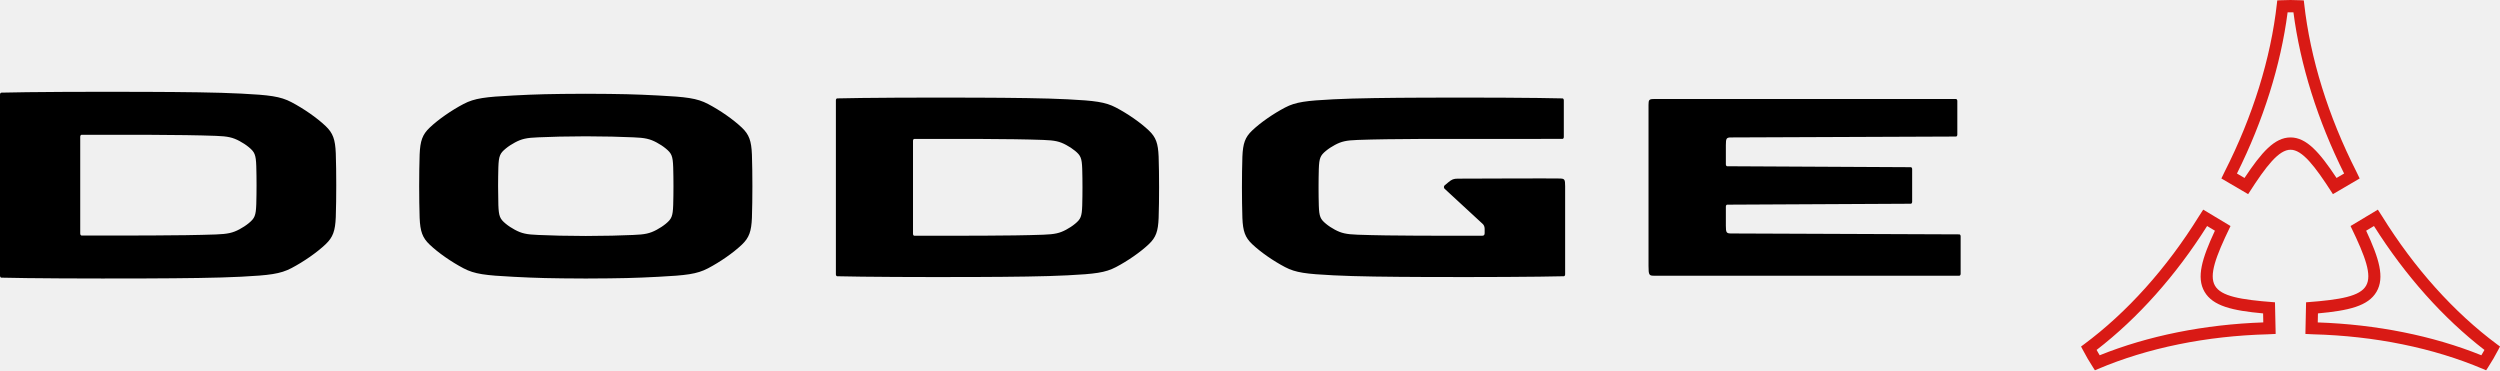
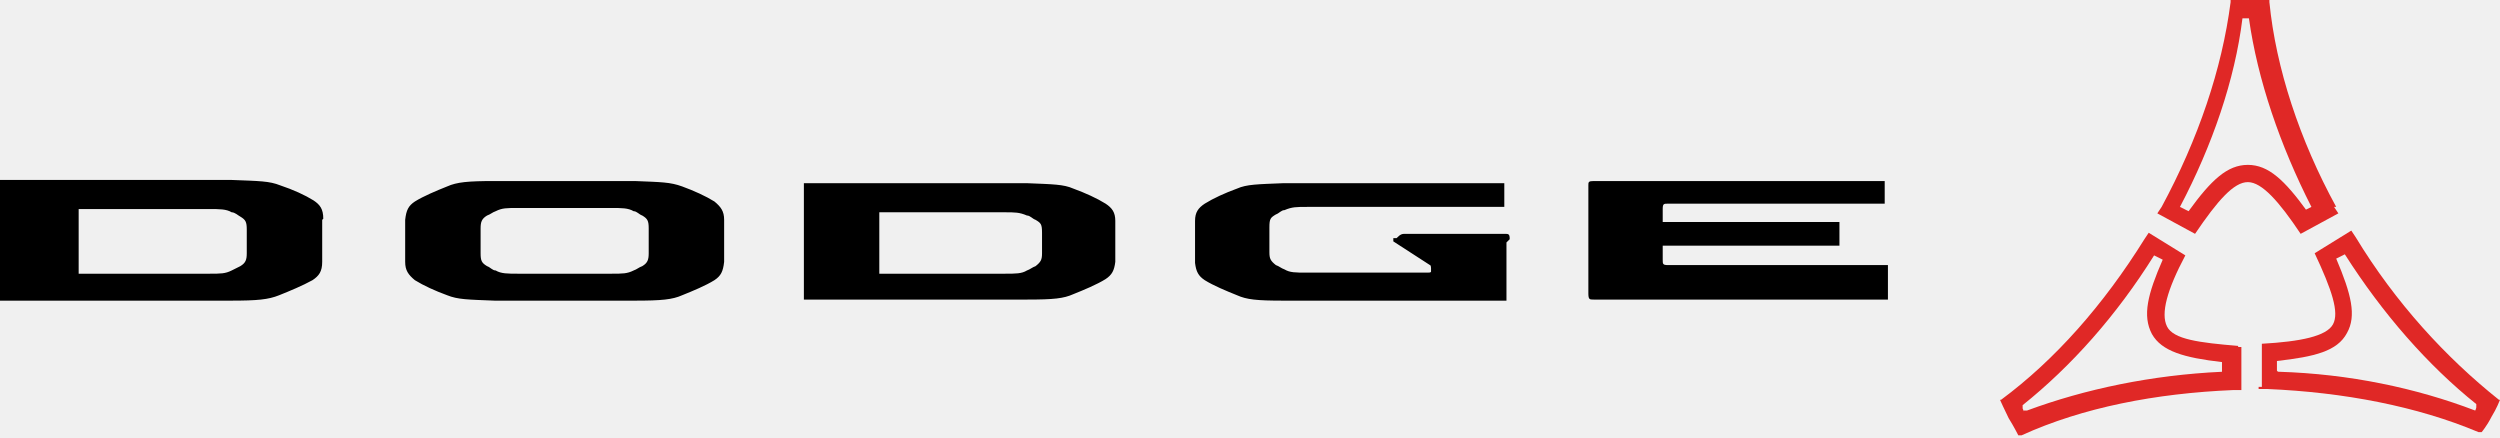
- <svg xmlns="http://www.w3.org/2000/svg" version="1.1" id="Слой_1" x="0px" y="0px" viewBox="0 0 1000 148.121" enable-background="new 0 0 1000 148.121" xml:space="preserve">
-   <path d="M626.054,74.471v1.606v33.648c0,0.423-0.224,0.759-0.517,0.772  c-10.258,0.261-32.908,0.386-55.769,0.299c-14.086-0.056-27.287-0.193-36.393-0.666  c-10.855-0.554-15.056-1.033-19.364-3.299c-4.712-2.477-9.791-5.994-13.158-9.193  c-2.826-2.689-3.678-5.135-3.896-10.426c-0.131-3.324-0.168-8.453-0.181-12.287  c0.012-3.828,0.05-8.957,0.181-12.28c0.218-5.291,1.071-7.737,3.896-10.426  c3.367-3.205,8.446-6.716,13.158-9.193c4.307-2.266,8.509-2.745,19.364-3.305  c9.106-0.467,22.308-0.604,36.393-0.66c22.862-0.087,44.983,0.037,55.24,0.299  c0.286,0.006,0.517,0.349,0.517,0.766v14.664c0,0.423-0.23,0.766-0.523,0.766  c-17.552-0.006-49.383-0.012-57.052,0.025c-9.498,0.037-17.945,0.143-24.878,0.392  c-4.643,0.162-6.529,0.622-9.106,1.998c-1.232,0.654-2.515,1.481-3.591,2.371  c-2.228,1.855-2.701,2.851-2.851,7.251c-0.068,1.979-0.1,5.147-0.1,7.332  c0,2.191,0.031,5.359,0.1,7.338c0.149,4.401,0.622,5.396,2.851,7.245  c1.077,0.896,2.359,1.718,3.591,2.378c2.577,1.369,4.463,1.83,9.106,1.998  c6.934,0.249,15.38,0.355,24.878,0.392c9.94,0.044,18.081,0.019,24.959,0.019  c0.79,0.006,0.952-0.479,0.952-1.108v-1.631c0-0.784-0.274-1.519-0.734-1.942  L577.816,75.479c-0.33-0.311-0.324-1.021,0.019-1.307l1.432-1.201  c1.488-1.245,2.197-1.506,3.872-1.512c8.129-0.031,37.52-0.149,40.837-0.056  C625.842,71.458,626.054,71.757,626.054,74.471 M784.256,94.513v15.007  c0,0.423-0.237,0.766-0.529,0.766h-122.195c-1.88,0-2.122-0.349-2.122-3.834  V41.912c0-1.948,0.243-2.303,2.122-2.303h120.869c0.293,0,0.529,0.349,0.529,0.772  V53.85c0,0.423-0.237,0.766-0.529,0.766l-89.947,0.361  c-1.874,0.006-2.11,0.349-2.11,3.062v7.693c0,0.423,0.236,0.766,0.529,0.766  l73.459,0.38c0.293,0,0.529,0.342,0.529,0.766v13.077  c0,0.423-0.236,0.766-0.529,0.772l-73.459,0.373  c-0.293,0.006-0.529,0.349-0.529,0.766v7.693c0,2.714,0.236,3.056,2.11,3.062  l91.272,0.361C784.019,93.747,784.256,94.09,784.256,94.513 M269.28,82.015  c-0.156,4.531-0.641,5.558-2.938,7.469c-1.108,0.915-2.427,1.768-3.697,2.446  c-2.658,1.413-4.6,1.886-9.38,2.054c-7.152,0.255-9.168,0.367-18.953,0.405  c-9.785-0.037-11.801-0.149-18.953-0.405c-4.78-0.168-6.722-0.641-9.374-2.054  c-1.276-0.678-2.596-1.531-3.703-2.446c-2.297-1.911-2.782-2.938-2.938-7.469  c-0.068-2.042-0.1-5.303-0.106-7.556c0.006-2.253,0.037-5.521,0.106-7.556  c0.156-4.537,0.641-5.564,2.938-7.469c1.108-0.921,2.427-1.768,3.703-2.446  c2.652-1.413,4.594-1.886,9.374-2.06c7.152-0.255,9.168-0.361,18.953-0.405  c9.785,0.044,11.801,0.149,18.953,0.405c4.78,0.174,6.722,0.647,9.38,2.06  c1.27,0.678,2.589,1.525,3.697,2.446c2.297,1.905,2.782,2.932,2.938,7.469  c0.075,2.035,0.1,5.303,0.106,7.556C269.379,76.712,269.354,79.973,269.28,82.015   M300.768,61.805c-0.224-5.452-1.102-7.973-4.008-10.743  c-3.473-3.299-8.701-6.921-13.556-9.473c-4.444-2.334-8.764-2.826-19.949-3.398  c-9.386-0.485-14.434-0.629-28.943-0.685c-14.509,0.056-19.557,0.199-28.937,0.685  c-11.191,0.573-15.511,1.064-19.949,3.398c-4.855,2.552-10.09,6.174-13.556,9.473  c-2.913,2.77-3.791,5.291-4.015,10.743c-0.137,3.423-0.174,8.708-0.187,12.654  c0.012,3.946,0.05,9.231,0.187,12.654c0.224,5.446,1.102,7.967,4.015,10.737  c3.467,3.305,8.701,6.921,13.556,9.473c4.438,2.334,8.758,2.826,19.949,3.398  c9.38,0.485,14.428,0.629,28.937,0.685c14.509-0.056,19.557-0.199,28.943-0.685  c11.185-0.573,15.505-1.064,19.949-3.398c4.855-2.552,10.083-6.168,13.556-9.473  c2.907-2.77,3.784-5.291,4.008-10.737c0.137-3.423,0.174-8.708,0.187-12.654  C300.943,70.512,300.905,65.228,300.768,61.805 M102.513,81.691  c-0.156,4.581-0.647,5.614-2.969,7.544c-1.12,0.927-2.452,1.786-3.735,2.471  c-2.683,1.425-4.643,1.905-9.473,2.079c-7.22,0.255-16.003,0.367-25.887,0.405  c-10.338,0.05-20.652,0.019-27.81,0.019c-0.305,0-0.548-0.355-0.548-0.797  V74.06V54.709c0-0.442,0.243-0.797,0.548-0.797c7.158,0,17.471-0.025,27.81,0.019  c9.884,0.044,18.667,0.149,25.887,0.411c4.83,0.168,6.791,0.647,9.473,2.073  c1.282,0.685,2.614,1.544,3.735,2.471c2.322,1.93,2.813,2.963,2.969,7.544  c0.075,2.06,0.1,5.353,0.106,7.631  C102.613,76.338,102.588,79.631,102.513,81.691 M134.313,61.282  c-0.224-5.502-1.114-8.048-4.052-10.849c-3.504-3.33-8.789-6.99-13.693-9.567  c-4.481-2.353-8.845-2.851-20.142-3.43c-9.473-0.492-23.21-0.635-37.862-0.691  c-23.789-0.093-47.354,0.037-58.029,0.311C0.237,37.063,0,37.418,0,37.854v36.206  v36.206c0,0.436,0.237,0.79,0.535,0.797c10.675,0.274,34.24,0.405,58.029,0.311  c14.652-0.056,28.389-0.199,37.862-0.685c11.297-0.585,15.66-1.083,20.142-3.436  c4.905-2.577,10.189-6.237,13.693-9.567c2.938-2.795,3.828-5.34,4.052-10.849  c0.137-3.454,0.18-8.795,0.187-12.778  C134.494,70.077,134.45,64.736,134.313,61.282 M432.891,82.264  c-0.149,4.401-0.622,5.396-2.857,7.245c-1.077,0.896-2.353,1.718-3.591,2.378  c-2.577,1.369-4.463,1.83-9.1,1.998c-6.94,0.249-15.38,0.355-24.885,0.392  c-9.934,0.044-19.849,0.019-26.727,0.019c-0.299,0-0.529-0.342-0.529-0.766V74.925  V56.327c0-0.423,0.23-0.766,0.529-0.766c6.878,0,16.793-0.025,26.727,0.019  c9.504,0.037,17.945,0.143,24.885,0.392c4.637,0.162,6.523,0.622,9.1,1.998  c1.239,0.654,2.515,1.481,3.591,2.371c2.234,1.855,2.708,2.851,2.857,7.251  c0.068,1.979,0.093,5.147,0.1,7.332  C432.984,77.116,432.959,80.284,432.891,82.264 M463.452,62.645  c-0.212-5.291-1.064-7.737-3.89-10.426c-3.367-3.205-8.446-6.716-13.164-9.193  c-4.307-2.266-8.502-2.745-19.364-3.305c-9.106-0.467-22.301-0.604-36.387-0.66  c-22.868-0.087-45.518,0.037-55.776,0.299c-0.286,0.006-0.517,0.349-0.517,0.766  v34.8v34.8c0,0.423,0.23,0.759,0.517,0.772  c10.258,0.261,32.908,0.386,55.776,0.299c14.085-0.056,27.281-0.193,36.387-0.666  c10.861-0.554,15.056-1.033,19.364-3.299c4.718-2.477,9.797-5.994,13.164-9.193  c2.826-2.689,3.678-5.135,3.89-10.426c0.137-3.324,0.174-8.453,0.18-12.287  C463.626,71.097,463.589,65.969,463.452,62.645" />
-   <path fill="#D91A15" d="M998.922,137.807c-17.277-12.793-33.227-30.557-46.124-51.374  l-1.662-2.579l-10.922,6.559l0.199,0.411c5.781,11.947,8.454,19.223,6.022,23.448  c-2.443,4.245-10.162,5.6-23.554,6.615l-0.452,0.035l-0.268,12.654l3.093,0.147  c24.637,0.646,48.142,5.443,67.971,13.872l1.227,0.525l0.728-1.119  c0.793-1.23,1.51-2.392,2.19-3.554c0.673-1.153,1.331-2.348,2.01-3.655  L1000,138.602L998.922,137.807z M950.613,116.707c3.339-5.721,1.025-13.304-4.152-24.424  l3.122-1.875c12.455,19.76,27.723,36.882,44.199,49.565  c-0.201,0.359-0.404,0.713-0.611,1.062l-0.002,0.004  c-0.204,0.352-0.414,0.707-0.629,1.065c-19.323-7.797-41.929-12.335-65.439-13.136  l0.079-3.609C939.495,124.236,947.284,122.429,950.613,116.707z M909.537,120.887  c-13.389-1.015-21.107-2.371-23.549-6.615c-2.431-4.225,0.241-11.5,6.023-23.448  l0.199-0.411l-10.92-6.559l-1.675,2.586  c-12.886,20.811-28.832,38.574-46.112,51.366l-1.079,0.795l0.622,1.189  c0.669,1.284,1.327,2.48,2.009,3.656c0.648,1.11,1.364,2.273,2.19,3.553  l0.719,1.121l1.235-0.527c19.832-8.429,43.334-13.226,67.978-13.872l3.088-0.148  l-0.275-12.652L909.537,120.887z M885.963,92.278  c-5.176,11.122-7.49,18.708-4.152,24.429c3.333,5.723,11.121,7.53,23.431,8.653  l0.074,3.603c-23.511,0.807-46.116,5.348-65.434,13.142  c-0.216-0.36-0.427-0.714-0.633-1.063l-0.064-0.111  c-0.182-0.319-0.363-0.637-0.545-0.962c16.479-12.684,31.748-29.805,44.2-49.56  L885.963,92.278z M932.908,77.254l0.259,0.404l10.702-6.27l-1.344-2.784  c-11.212-22.058-18.421-45.256-20.849-67.089l-0.153-1.348l-1.303-0.065  c-2.749-0.134-5.258-0.135-8.023,0l-1.293,0.065l-0.155,1.35  c-2.426,21.815-9.635,45.013-20.854,67.096l-1.348,2.775l10.711,6.27l0.259-0.404  c7.049-10.994,12.041-17.359,16.696-17.359  C920.867,59.894,925.859,66.26,932.908,77.254z M894.778,69.408  c10.544-21.134,17.546-43.413,20.269-64.483c0.782-0.014,1.546-0.014,2.33,0  c2.714,21.052,9.716,43.331,20.269,64.483l-3.028,1.777  c-6.806-10.274-12.031-16.211-18.405-16.211c-6.375,0-11.6,5.937-18.406,16.211  L894.778,69.408z" />
+ <svg xmlns="http://www.w3.org/2000/svg" version="1.1" viewBox="0 0 232 40.6" width="500" height="87.5" id="svg5">
+   <defs id="defs1">
+     <style id="style1">
+       .cls-1 {
+         fill: #fff;
+       }
+ 
+       .cls-2 {
+         fill: #e02826;
+       }
+     </style>
+   </defs>
+   <g id="g5">
+     <g id="Layer_1">
+       <g id="Layer_1-2" data-name="Layer_1">
+         <g id="g4">
+           <path class="cls-1" d="M103.5,20.5c0-.8-.3-1.2-.9-1.6-.8-.5-1.9-1-3-1.4-.9-.4-1.9-.4-4.3-.5h-20.7v10.8h20.7c2.5,0,3.4-.1,4.3-.5,1-.4,2.2-.9,3-1.4.6-.4.8-.8.9-1.6v-3.9h0ZM96.7,23.5c0,.6-.1.8-.6,1.2-.3.1-.5.3-.8.4-.5.3-1,.3-2.1.3h-11.6v-5.7h11.6c1,0,1.4,0,2.1.3.3,0,.5.3.8.4.5.3.6.4.6,1.2v2.3h0v-.3ZM30,20.3c0-.9-.3-1.3-.9-1.7-.8-.5-1.9-1-3.1-1.4-1-.4-1.9-.4-4.5-.5H0v11.2h21.4c2.5,0,3.5-.1,4.5-.5s2.2-.9,3.1-1.4c.6-.4.9-.8.9-1.7v-3.9ZM22.9,23.5c0,.6-.1.9-.6,1.2l-.8.4c-.6.3-1,.3-2.1.3H7.3c-1.6,0,0,0,0,0v-6h12.1c1,0,1.6,0,2.1.3.3,0,.6.3.8.4.5.3.6.5.6,1.2v2.3h0ZM67.2,20.4c0-.8-.3-1.2-.9-1.7-.8-.5-1.9-1-3-1.4s-1.9-.4-4.4-.5h-13c-2.5,0-3.5.1-4.4.5-1,.4-2.2.9-3,1.4-.6.4-.8.8-.9,1.7v3.9c0,.8.3,1.2.9,1.7.8.5,1.9,1,3,1.4,1,.4,1.9.4,4.4.5h13c2.5,0,3.5-.1,4.4-.5,1-.4,2.2-.9,3-1.4.6-.4.8-.8.9-1.7v-3.9ZM60.2,23.5c0,.6-.1.9-.6,1.2-.3.1-.5.3-.8.4-.6.3-1,.3-2.1.3h-8.6c-1,0-1.6,0-2.1-.3-.3,0-.5-.3-.8-.4-.5-.3-.6-.5-.6-1.2v-2.3c0-.6.1-.9.6-1.2.3-.1.5-.3.8-.4.6-.3,1-.3,2.1-.3h8.6c1,0,1.6,0,2.1.3.3,0,.5.3.8.4.5.3.6.5.6,1.2v2.3ZM175.2,25.5v2.3h-27.3c-.4,0-.5,0-.5-.6v-10c0-.3,0-.4.5-.4h27v2.1h-20.1c-.4,0-.5,0-.5.5v1.2h16.4v2.2h-16.4v1.3c0,.4,0,.5.5.5h20.4v.9ZM139.8,22.4v5.5h-20.7c-2.5,0-3.4-.1-4.3-.5-1-.4-2.2-.9-3-1.4-.6-.4-.8-.8-.9-1.6v-3.9c0-.8.3-1.2.9-1.6.8-.5,1.9-1,3-1.4.9-.4,1.9-.4,4.3-.5h20.5v2.2h-18.3c-1,0-1.4,0-2.1.3-.3,0-.5.3-.8.4-.5.3-.6.4-.6,1.2v2.3c0,.6.1.8.6,1.2.3.1.5.3.8.4.5.3,1,.3,2.1.3h11.2c.1,0,.3,0,.3-.1v-.3s0-.3-.1-.3l-3.4-2.2v-.3h.3c.4-.4.5-.4.9-.4h9.1c.4,0,.5,0,.5.5h0l-.3.3Z" id="path1" style="fill:#000000" />
+           <path class="cls-2" d="M216.8,19.2c-3.4-6.2-5.6-12.9-6.2-19v-.3h-3.6v.3c-.8,6.2-3,12.7-6.4,19l-.4.6,3.5,1.9c2.1-3.1,3.6-4.8,4.9-4.8s2.9,1.8,4.9,4.8l3.5-1.9-.4-.6h.1ZM214.1,19.6c-2.1-2.9-3.6-4.3-5.5-4.3s-3.4,1.4-5.5,4.3l-.8-.4c3-5.7,5.1-11.8,5.8-17.5h.6c.8,5.7,2.9,11.8,5.8,17.5l-.8.4h.1Z" id="path2" />
+           <path class="cls-2" d="M207.7,32.1c-3.6-.3-6-.6-6.6-1.8s0-3.4,1.7-6.6l-3.4-2.1-.4.6c-3.8,6.1-8.3,11.2-13.3,14.9h-.1s.4.9.8,1.7c.5.8.9,1.6.9,1.6h.3c5.7-2.6,12.5-3.9,19.6-4.2h.8v-4h-.3ZM187.8,38.2s0-.1-.1-.3v-.3c4.5-3.6,8.7-8.3,12.2-13.9l.8.4c-1.4,3.2-1.9,5.2-1,6.9.9,1.6,3,2.2,6.5,2.6v.9c-6.5.3-12.7,1.6-18.1,3.6h-.3Z" id="path3" />
+           <path class="cls-2" d="M209.6,36.1h.8c7.1.3,13.9,1.6,19.6,4h.3s.5-.6.9-1.4c.5-.8.8-1.6.8-1.6h-.1c-4.9-3.9-9.6-9-13.3-15.1l-.4-.6-3.4,2.1c1.6,3.4,2.3,5.5,1.7,6.6s-3,1.6-6.6,1.8v4h-.3ZM211.3,34.4v-.9c3.5-.4,5.6-.9,6.5-2.6.9-1.6.4-3.6-1-6.9l.8-.4c3.5,5.5,7.7,10.3,12.2,13.9v.3s0,.1-.1.3c-5.5-2.1-11.7-3.4-18.2-3.6h-.1Z" id="path4" />
+         </g>
+       </g>
+     </g>
+   </g>
</svg>
